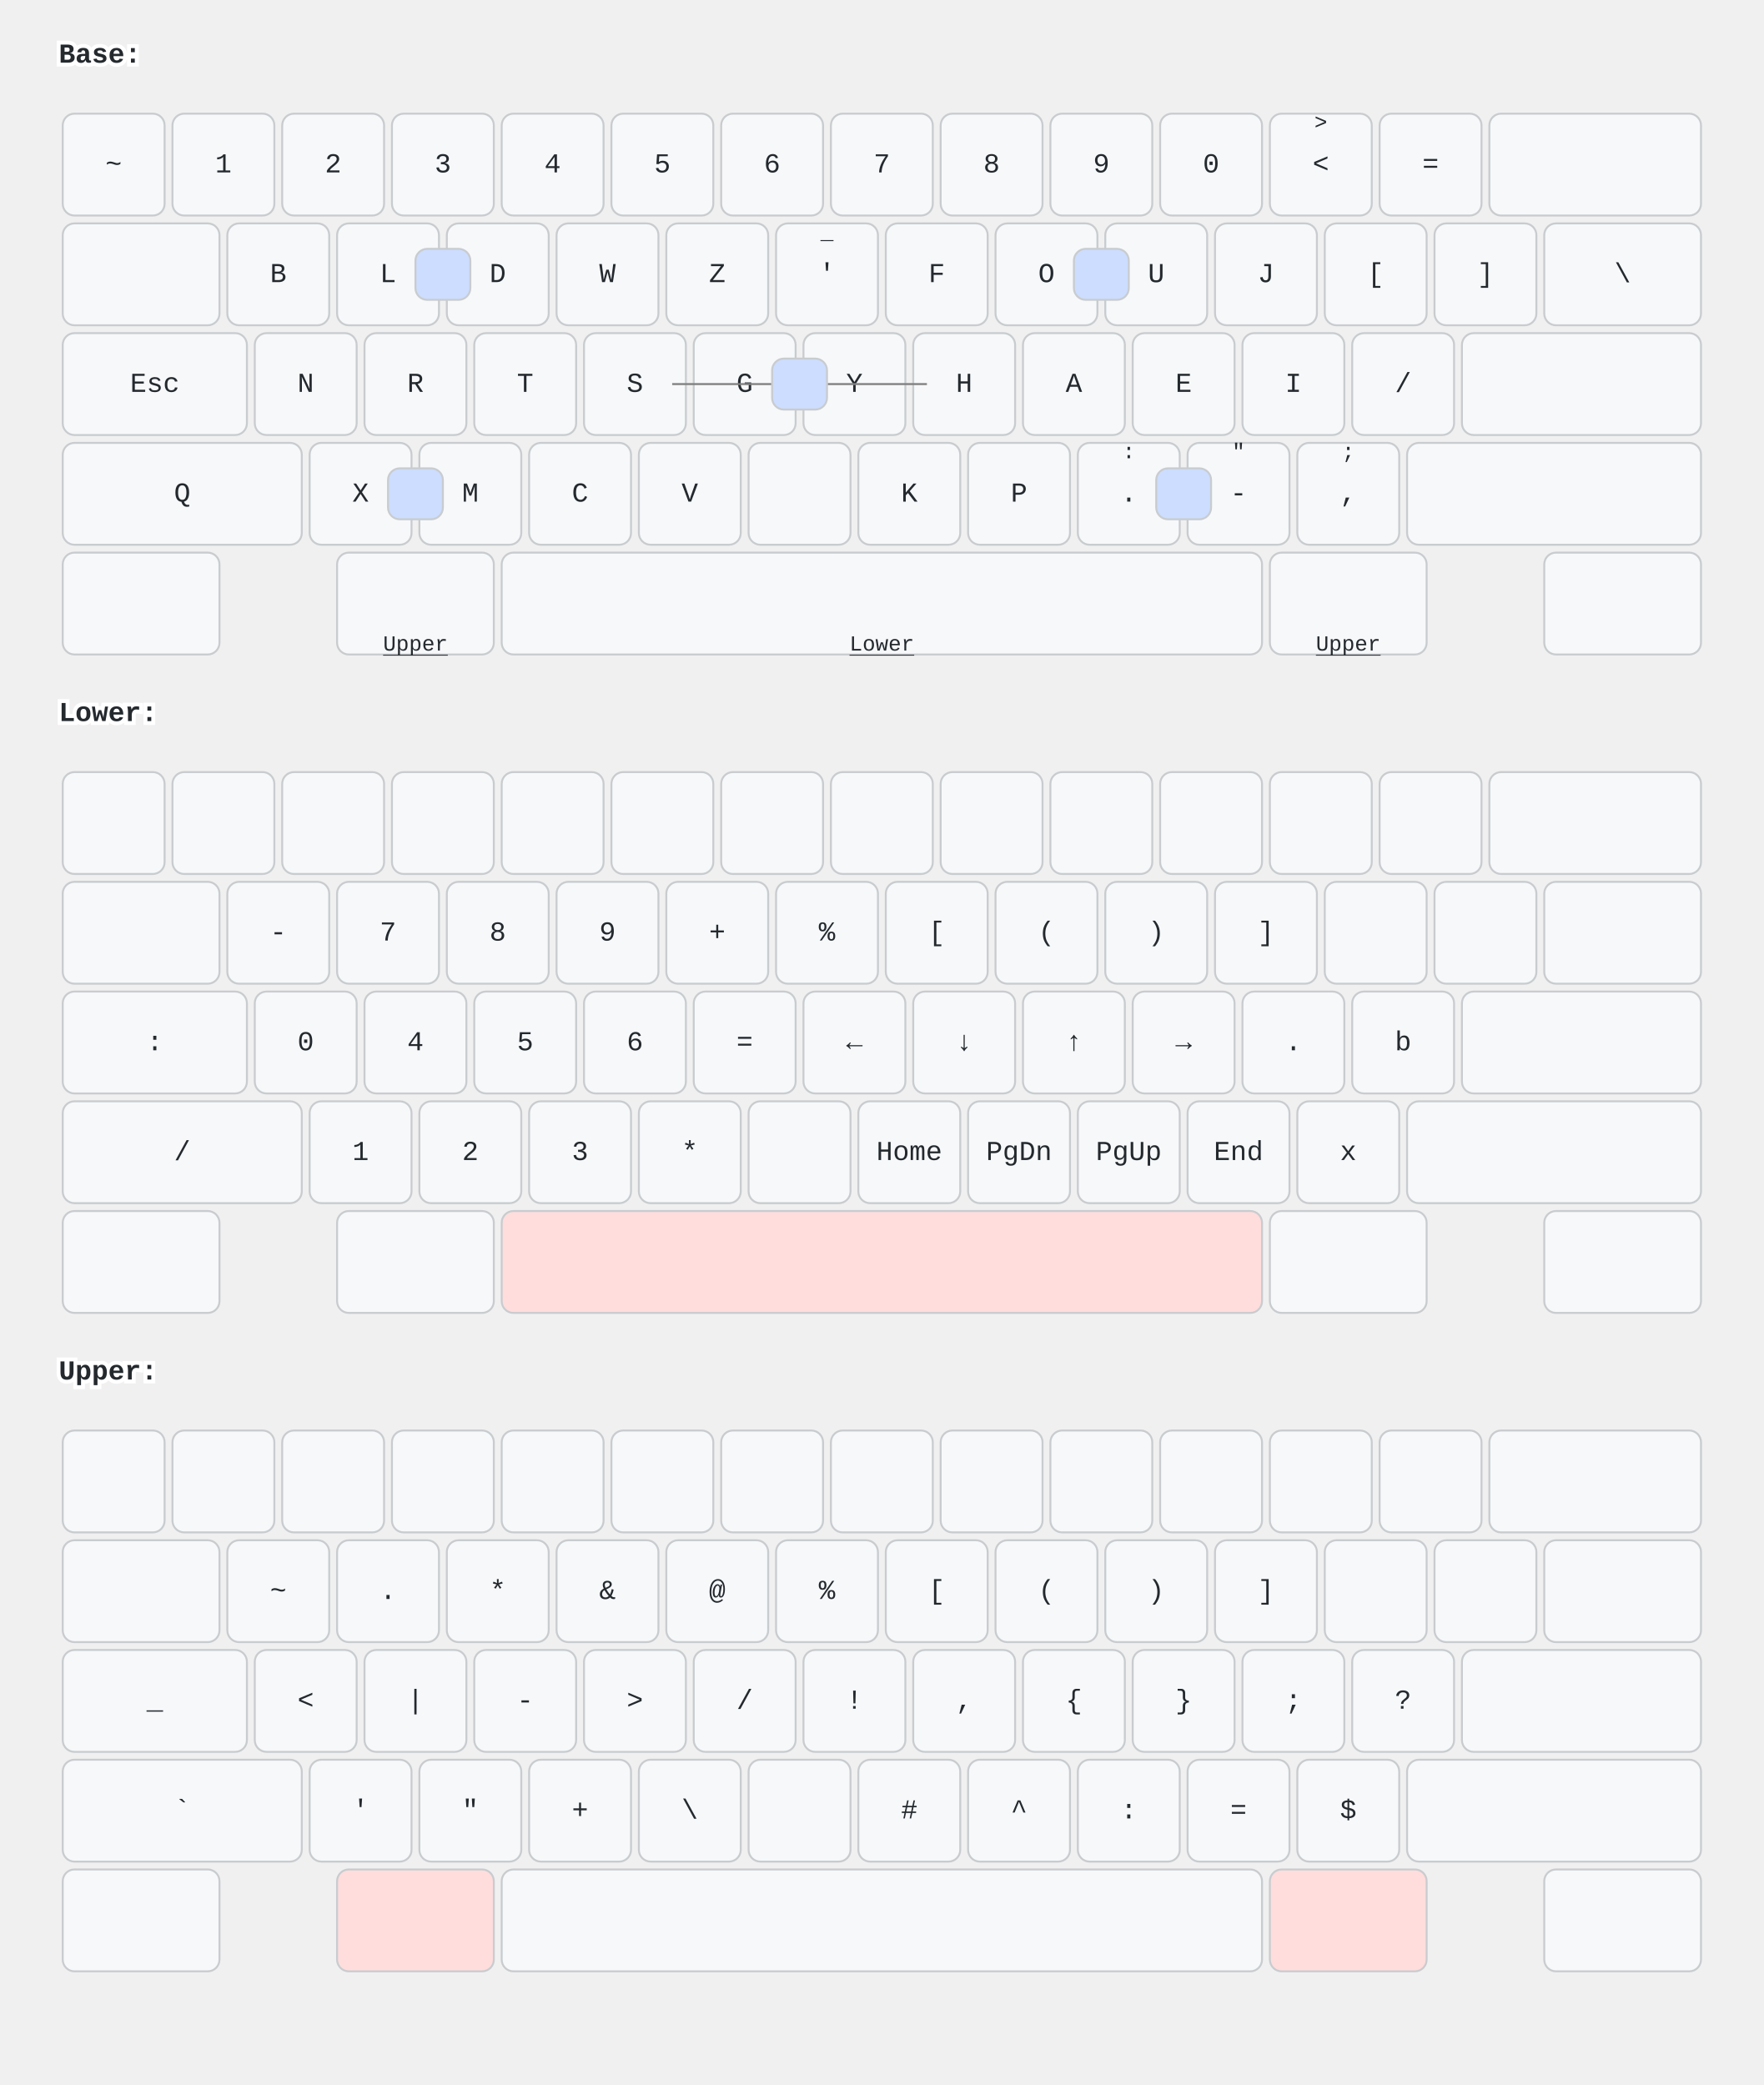
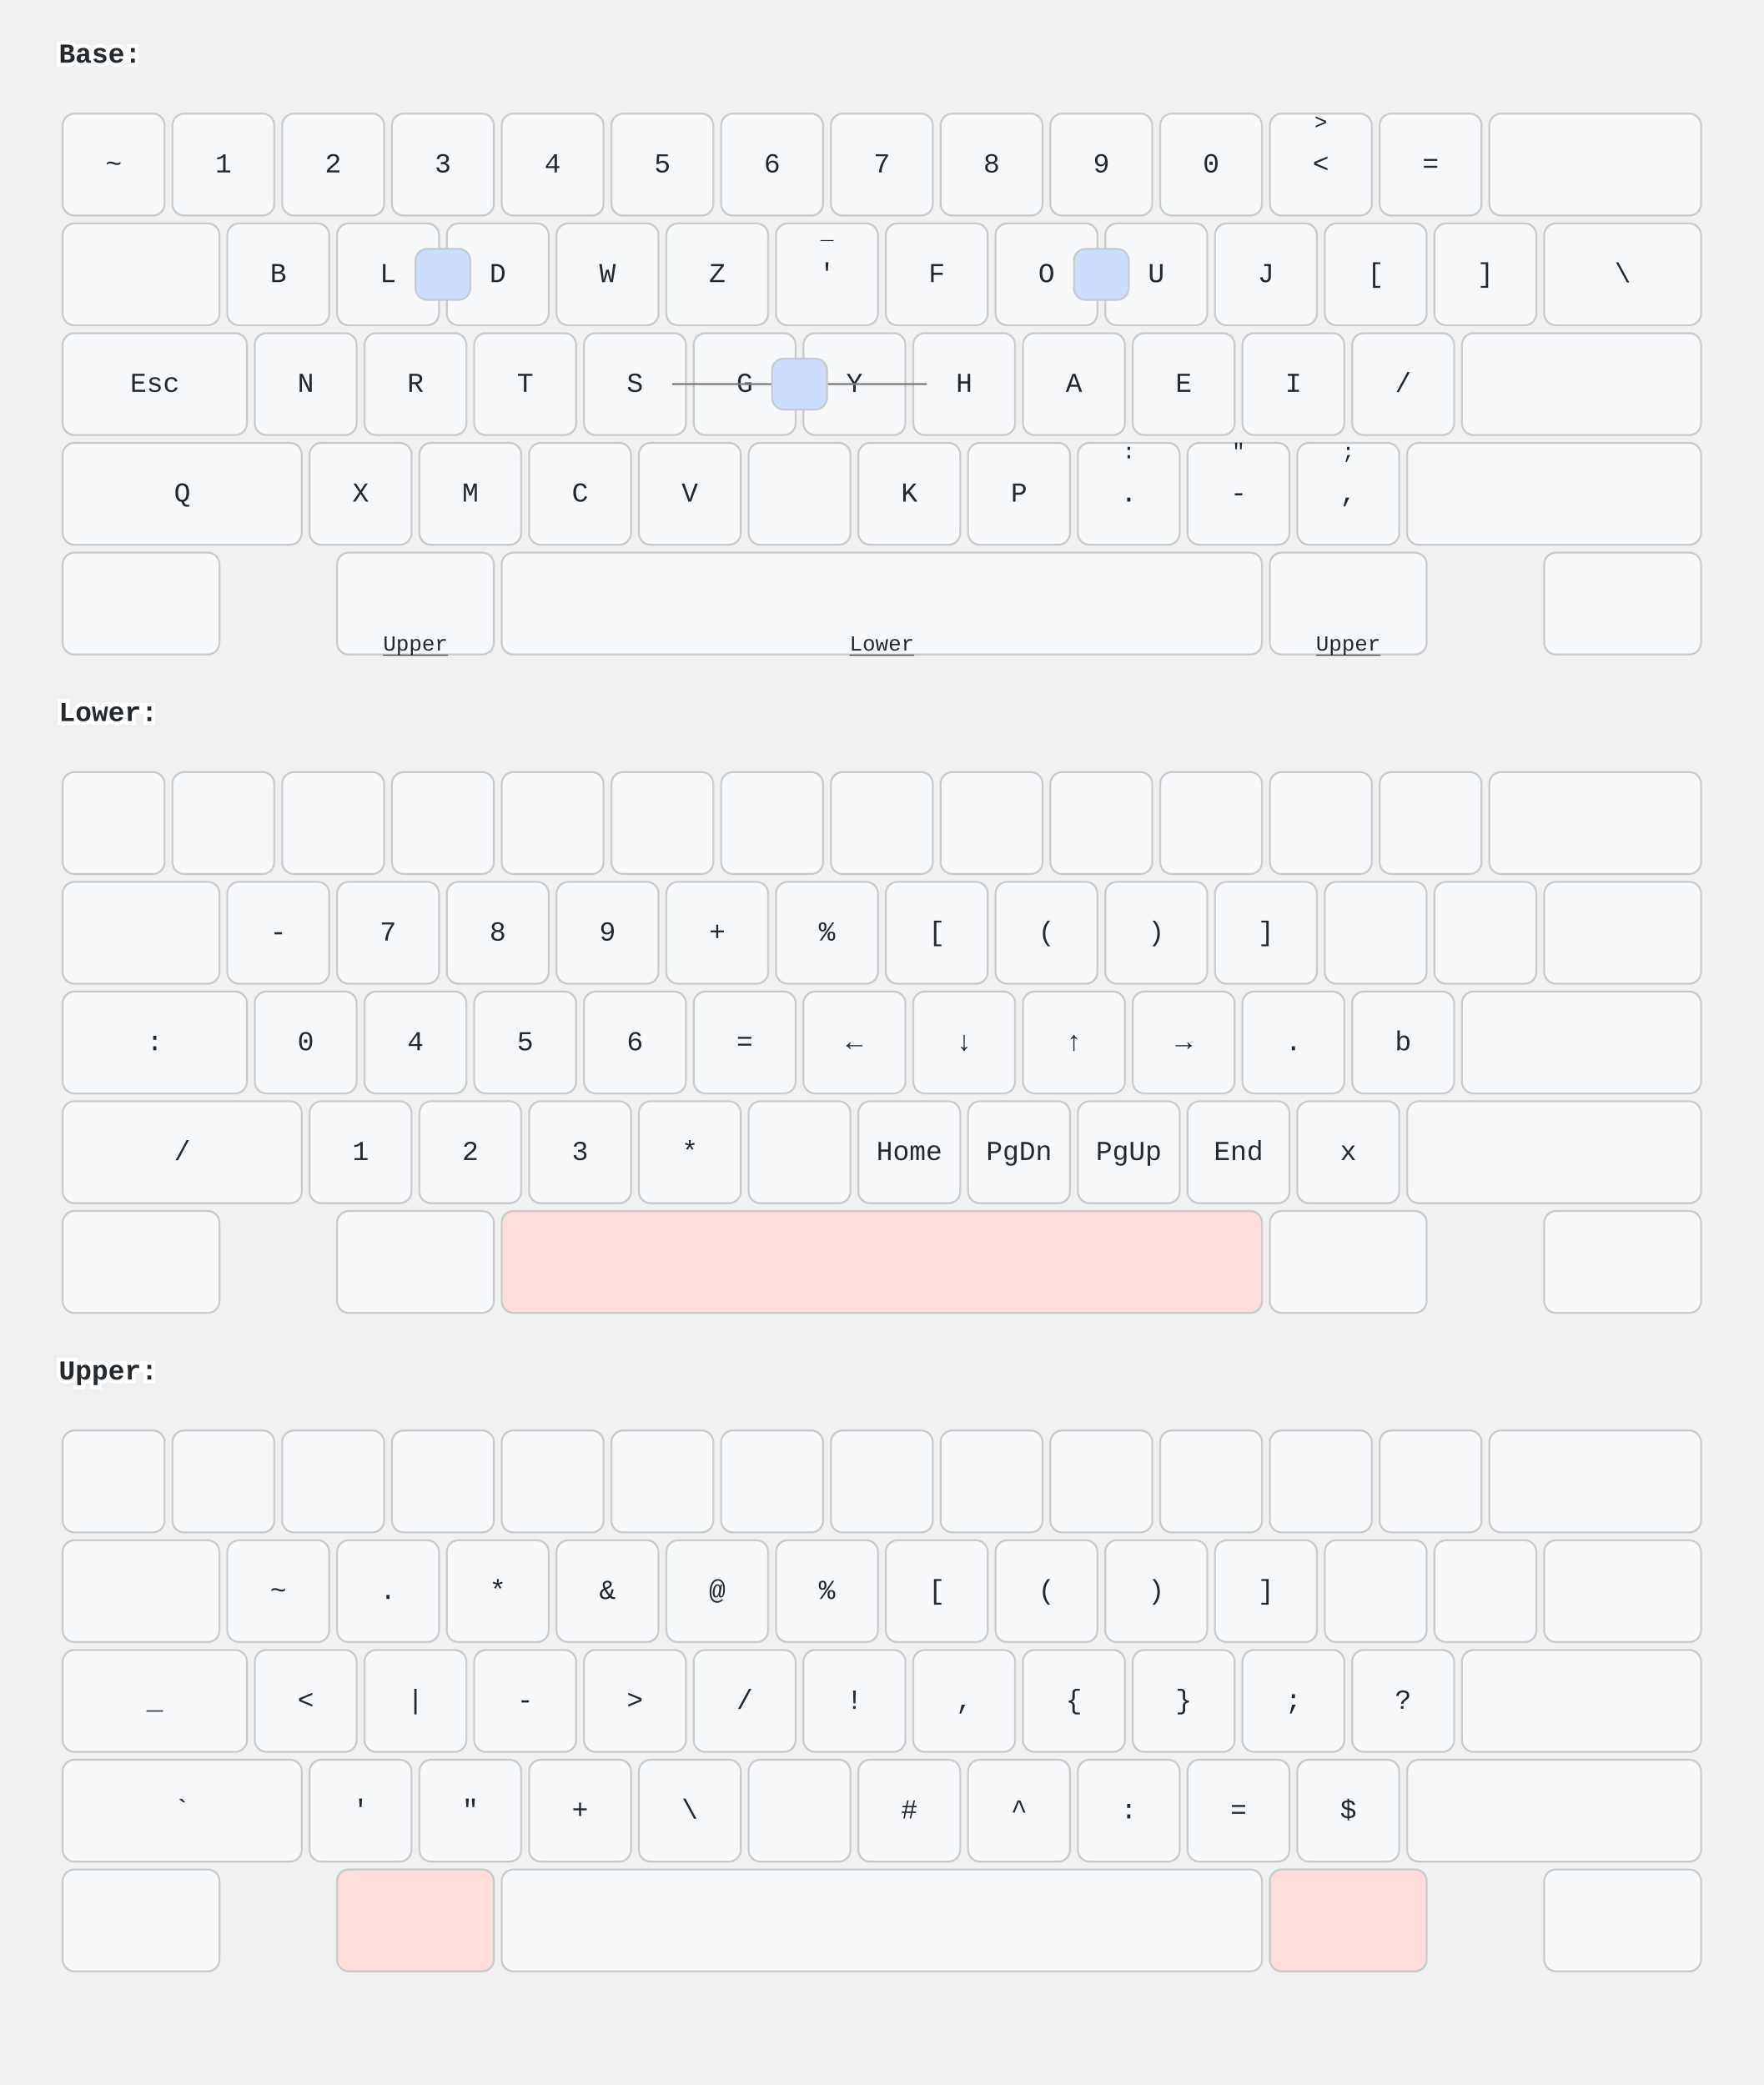
<svg xmlns="http://www.w3.org/2000/svg" xmlns:xlink="http://www.w3.org/1999/xlink" width="900" height="1064" viewBox="0 0 900 1064" class="keymap">
  <defs>/* start glyphs */
<svg id="mdi:apple-keyboard-caps">
      <svg id="mdi-apple-keyboard-caps" viewBox="0 0 24 24">
        <path d="M15,14V8H17.17L12,2.83L6.83,8H9V14H15M12,0L22,10H17V16H7V10H2L12,0M7,18H17V24H7V18M15,20H9V22H15V20Z" />
      </svg>
    </svg>
    <svg id="mdi:apple-keyboard-command">
      <svg id="mdi-apple-keyboard-command" viewBox="0 0 24 24">
        <path d="M6,2A4,4 0 0,1 10,6V8H14V6A4,4 0 0,1 18,2A4,4 0 0,1 22,6A4,4 0 0,1 18,10H16V14H18A4,4 0 0,1 22,18A4,4 0 0,1 18,22A4,4 0 0,1 14,18V16H10V18A4,4 0 0,1 6,22A4,4 0 0,1 2,18A4,4 0 0,1 6,14H8V10H6A4,4 0 0,1 2,6A4,4 0 0,1 6,2M16,18A2,2 0 0,0 18,20A2,2 0 0,0 20,18A2,2 0 0,0 18,16H16V18M14,10H10V14H14V10M6,16A2,2 0 0,0 4,18A2,2 0 0,0 6,20A2,2 0 0,0 8,18V16H6M8,6A2,2 0 0,0 6,4A2,2 0 0,0 4,6A2,2 0 0,0 6,8H8V6M18,8A2,2 0 0,0 20,6A2,2 0 0,0 18,4A2,2 0 0,0 16,6V8H18Z" />
      </svg>
    </svg>
    <svg id="mdi:apple-keyboard-control">
      <svg id="mdi-apple-keyboard-control" viewBox="0 0 24 24">
        <path d="M19.78,11.78L18.36,13.19L12,6.83L5.64,13.19L4.22,11.78L12,4L19.78,11.78Z" />
      </svg>
    </svg>
    <svg id="mdi:apple-keyboard-option">
      <svg id="mdi-apple-keyboard-option" viewBox="0 0 24 24">
        <path d="M3,4H9.11L16.15,18H21V20H14.88L7.84,6H3V4M14,4H21V6H14V4Z" />
      </svg>
    </svg>
    <svg id="mdi:apple-keyboard-shift">
      <svg id="mdi-apple-keyboard-shift" viewBox="0 0 24 24">
        <path d="M15,18V12H17.17L12,6.83L6.83,12H9V18H15M12,4L22,14H17V20H7V14H2L12,4Z" />
      </svg>
    </svg>
    <svg id="mdi:backspace-reverse">
      <svg id="mdi-backspace-reverse" viewBox="0 0 24 24">
        <path d="M2,21H17C17.7,21 18.2,20.6 18.6,20.1L24,12L18.6,3.9C18.2,3.4 17.7,3 17,3H2A2,2 0 0,0 0,5V19A2,2 0 0,0 2,21M5,8.4L6.4,7L10,10.6L13.6,7L15,8.4L11.4,12L15,15.6L13.6,17L10,13.4L6.4,17L5,15.6L8.6,12" />
      </svg>
    </svg>
    <svg id="mdi:keyboard-backspace">
      <svg id="mdi-keyboard-backspace" viewBox="0 0 24 24">
        <path d="M21,11H6.83L10.41,7.41L9,6L3,12L9,18L10.41,16.58L6.83,13H21V11Z" />
      </svg>
    </svg>
    <svg id="mdi:keyboard-return">
      <svg id="mdi-keyboard-return" viewBox="0 0 24 24">
        <path d="M19,7V11H5.83L9.41,7.41L8,6L2,12L8,18L9.41,16.58L5.83,13H21V7H19Z" />
      </svg>
    </svg>
    <svg id="mdi:keyboard-space">
      <svg id="mdi-keyboard-space" viewBox="0 0 24 24">
        <path d="M3 15H5V19H19V15H21V19C21 20.1 20.1 21 19 21H5C3.9 21 3 20.1 3 19V15Z" />
      </svg>
    </svg>
    <svg id="mdi:keyboard-tab">
      <svg id="mdi-keyboard-tab" viewBox="0 0 24 24">
        <path d="M20,18H22V6H20M11.59,7.41L15.17,11H1V13H15.17L11.59,16.58L13,18L19,12L13,6L11.59,7.41Z" />
      </svg>
    </svg>
  </defs>/* end glyphs */
<style>/* inherit to force styles through use tags */
svg path {
    fill: inherit;
}

/* font and background color specifications */
svg.keymap {
    font-family: SFMono-Regular,Consolas,Liberation Mono,Menlo,monospace;
    font-size: 14px;
    font-kerning: normal;
    text-rendering: optimizeLegibility;
    fill: #24292e;
}

/* default key styling */
rect.key {
    fill: #f6f8fa;
}

rect.key, rect.combo {
    stroke: #c9cccf;
    stroke-width: 1;
}

/* default key side styling, only used is draw_key_sides is set */
rect.side {
    filter: brightness(90%);
}

/* color accent for combo boxes */
rect.combo, rect.combo-separate {
    fill: #cdf;
}

/* color accent for held keys */
rect.held, rect.combo.held {
    fill: #fdd;
}

/* color accent for ghost (optional) keys */
rect.ghost, rect.combo.ghost {
    stroke-dasharray: 4, 4;
    stroke-width: 2;
}

text {
    text-anchor: middle;
    dominant-baseline: middle;
}

/* styling for layer labels */
text.label {
    font-weight: bold;
    text-anchor: start;
    stroke: white;
    stroke-width: 4;
    paint-order: stroke;
}

/* styling for optional footer */
text.footer {
    text-anchor: end;
    dominant-baseline: auto;
    stroke: white;
    stroke-width: 4;
    paint-order: stroke;
}

/* styling for combo tap, and key non-tap label text */
text.combo, text.hold, text.shifted, text.left, text.right {
    font-size: 11px;
}

text.hold {
    text-anchor: middle;
    dominant-baseline: auto;
}

text.shifted {
    text-anchor: middle;
    dominant-baseline: hanging;
}

text.left {
    text-anchor: start;
}

text.right {
    text-anchor: end;
}

text.layer-activator {
    text-decoration: underline;
}

/* styling for hold/shifted label text in combo box */
text.combo.hold, text.combo.shifted, text.combo.left, text.combo.right {
    font-size: 8px;
}

/* lighter symbol for transparent keys */
text.trans {
    fill: #7b7e81;
}

/* styling for combo dendrons */
path.combo {
    stroke-width: 1;
    stroke: gray;
    fill: none;
}

/* Start Tabler Icons Cleanup */
/* cannot use height/width with glyphs */
.icon-tabler &gt; path {
    fill: inherit;
    stroke: inherit;
    stroke-width: 2;
}
/* hide tabler's default box */
.icon-tabler &gt; path[stroke="none"][fill="none"] {
    visibility: hidden;
}
/* End Tabler Icons Cleanup */
</style>
  <g transform="translate(30, 0)" class="layer-Base">
    <text x="0" y="28" class="label" id="Base">Base:</text>
    <g transform="translate(0, 56)">
      <g transform="translate(28, 28)" class="key keypos-0">
        <rect rx="6" ry="6" x="-26" y="-26" width="52" height="52" class="key" />
        <text x="0" y="0" class="key tap">~</text>
      </g>
      <g transform="translate(84, 28)" class="key keypos-1">
        <rect rx="6" ry="6" x="-26" y="-26" width="52" height="52" class="key" />
        <text x="0" y="0" class="key tap">1</text>
      </g>
      <g transform="translate(140, 28)" class="key keypos-2">
        <rect rx="6" ry="6" x="-26" y="-26" width="52" height="52" class="key" />
        <text x="0" y="0" class="key tap">2</text>
      </g>
      <g transform="translate(196, 28)" class="key keypos-3">
        <rect rx="6" ry="6" x="-26" y="-26" width="52" height="52" class="key" />
        <text x="0" y="0" class="key tap">3</text>
      </g>
      <g transform="translate(252, 28)" class="key keypos-4">
        <rect rx="6" ry="6" x="-26" y="-26" width="52" height="52" class="key" />
        <text x="0" y="0" class="key tap">4</text>
      </g>
      <g transform="translate(308, 28)" class="key keypos-5">
        <rect rx="6" ry="6" x="-26" y="-26" width="52" height="52" class="key" />
        <text x="0" y="0" class="key tap">5</text>
      </g>
      <g transform="translate(364, 28)" class="key keypos-6">
        <rect rx="6" ry="6" x="-26" y="-26" width="52" height="52" class="key" />
        <text x="0" y="0" class="key tap">6</text>
      </g>
      <g transform="translate(420, 28)" class="key keypos-7">
        <rect rx="6" ry="6" x="-26" y="-26" width="52" height="52" class="key" />
        <text x="0" y="0" class="key tap">7</text>
      </g>
      <g transform="translate(476, 28)" class="key keypos-8">
        <rect rx="6" ry="6" x="-26" y="-26" width="52" height="52" class="key" />
        <text x="0" y="0" class="key tap">8</text>
      </g>
      <g transform="translate(532, 28)" class="key keypos-9">
        <rect rx="6" ry="6" x="-26" y="-26" width="52" height="52" class="key" />
        <text x="0" y="0" class="key tap">9</text>
      </g>
      <g transform="translate(588, 28)" class="key keypos-10">
        <rect rx="6" ry="6" x="-26" y="-26" width="52" height="52" class="key" />
        <text x="0" y="0" class="key tap">0</text>
      </g>
      <g transform="translate(644, 28)" class="key keypos-11">
        <rect rx="6" ry="6" x="-26" y="-26" width="52" height="52" class="key" />
        <text x="0" y="0" class="key tap">&lt;</text>
        <text x="0" y="-24" class="key shifted">&gt;</text>
      </g>
      <g transform="translate(700, 28)" class="key keypos-12">
        <rect rx="6" ry="6" x="-26" y="-26" width="52" height="52" class="key" />
        <text x="0" y="0" class="key tap">=</text>
      </g>
      <g transform="translate(784, 28)" class="key keypos-13">
        <rect rx="6" ry="6" x="-54" y="-26" width="108" height="52" class="key" />
        <use href="#mdi:keyboard-backspace" xlink:href="#mdi:keyboard-backspace" x="-7" y="-7" height="14" width="14.0" class="key tap glyph mdi:keyboard-backspace" />
      </g>
      <g transform="translate(42, 84)" class="key keypos-14">
        <rect rx="6" ry="6" x="-40" y="-26" width="80" height="52" class="key" />
        <use href="#mdi:keyboard-tab" xlink:href="#mdi:keyboard-tab" x="-7" y="-7" height="14" width="14.0" class="key tap glyph mdi:keyboard-tab" />
      </g>
      <g transform="translate(112, 84)" class="key keypos-15">
        <rect rx="6" ry="6" x="-26" y="-26" width="52" height="52" class="key" />
        <text x="0" y="0" class="key tap">B</text>
      </g>
      <g transform="translate(168, 84)" class="key keypos-16">
        <rect rx="6" ry="6" x="-26" y="-26" width="52" height="52" class="key" />
        <text x="0" y="0" class="key tap">L</text>
      </g>
      <g transform="translate(224, 84)" class="key keypos-17">
        <rect rx="6" ry="6" x="-26" y="-26" width="52" height="52" class="key" />
        <text x="0" y="0" class="key tap">D</text>
      </g>
      <g transform="translate(280, 84)" class="key keypos-18">
        <rect rx="6" ry="6" x="-26" y="-26" width="52" height="52" class="key" />
        <text x="0" y="0" class="key tap">W</text>
      </g>
      <g transform="translate(336, 84)" class="key keypos-19">
        <rect rx="6" ry="6" x="-26" y="-26" width="52" height="52" class="key" />
        <text x="0" y="0" class="key tap">Z</text>
      </g>
      <g transform="translate(392, 84)" class="key keypos-20">
        <rect rx="6" ry="6" x="-26" y="-26" width="52" height="52" class="key" />
        <text x="0" y="0" class="key tap">'</text>
        <text x="0" y="-24" class="key shifted">_</text>
      </g>
      <g transform="translate(448, 84)" class="key keypos-21">
        <rect rx="6" ry="6" x="-26" y="-26" width="52" height="52" class="key" />
        <text x="0" y="0" class="key tap">F</text>
      </g>
      <g transform="translate(504, 84)" class="key keypos-22">
        <rect rx="6" ry="6" x="-26" y="-26" width="52" height="52" class="key" />
        <text x="0" y="0" class="key tap">O</text>
      </g>
      <g transform="translate(560, 84)" class="key keypos-23">
        <rect rx="6" ry="6" x="-26" y="-26" width="52" height="52" class="key" />
        <text x="0" y="0" class="key tap">U</text>
      </g>
      <g transform="translate(616, 84)" class="key keypos-24">
        <rect rx="6" ry="6" x="-26" y="-26" width="52" height="52" class="key" />
        <text x="0" y="0" class="key tap">J</text>
      </g>
      <g transform="translate(672, 84)" class="key keypos-25">
        <rect rx="6" ry="6" x="-26" y="-26" width="52" height="52" class="key" />
        <text x="0" y="0" class="key tap">[</text>
      </g>
      <g transform="translate(728, 84)" class="key keypos-26">
        <rect rx="6" ry="6" x="-26" y="-26" width="52" height="52" class="key" />
        <text x="0" y="0" class="key tap">]</text>
      </g>
      <g transform="translate(798, 84)" class="key keypos-27">
        <rect rx="6" ry="6" x="-40" y="-26" width="80" height="52" class="key" />
        <text x="0" y="0" class="key tap">\</text>
      </g>
      <g transform="translate(49, 140)" class="key keypos-28">
        <rect rx="6" ry="6" x="-47" y="-26" width="94" height="52" class="key" />
        <text x="0" y="0" class="key tap">Esc</text>
      </g>
      <g transform="translate(126, 140)" class="key keypos-29">
        <rect rx="6" ry="6" x="-26" y="-26" width="52" height="52" class="key" />
        <text x="0" y="0" class="key tap">N</text>
        <use href="#mdi:apple-keyboard-control" xlink:href="#mdi:apple-keyboard-control" x="-6" y="12" height="12" width="12.0" class="key hold glyph mdi:apple-keyboard-control" />
      </g>
      <g transform="translate(182, 140)" class="key keypos-30">
        <rect rx="6" ry="6" x="-26" y="-26" width="52" height="52" class="key" />
        <text x="0" y="0" class="key tap">R</text>
        <use href="#mdi:apple-keyboard-option" xlink:href="#mdi:apple-keyboard-option" x="-6" y="12" height="12" width="12.0" class="key hold glyph mdi:apple-keyboard-option" />
      </g>
      <g transform="translate(238, 140)" class="key keypos-31">
        <rect rx="6" ry="6" x="-26" y="-26" width="52" height="52" class="key" />
        <text x="0" y="0" class="key tap">T</text>
        <use href="#mdi:apple-keyboard-command" xlink:href="#mdi:apple-keyboard-command" x="-6" y="12" height="12" width="12.0" class="key hold glyph mdi:apple-keyboard-command" />
      </g>
      <g transform="translate(294, 140)" class="key keypos-32">
        <rect rx="6" ry="6" x="-26" y="-26" width="52" height="52" class="key" />
        <text x="0" y="0" class="key tap">S</text>
        <use href="#mdi:apple-keyboard-shift" xlink:href="#mdi:apple-keyboard-shift" x="-6" y="12" height="12" width="12.0" class="key hold glyph mdi:apple-keyboard-shift" />
      </g>
      <g transform="translate(350, 140)" class="key keypos-33">
        <rect rx="6" ry="6" x="-26" y="-26" width="52" height="52" class="key" />
        <text x="0" y="0" class="key tap">G</text>
      </g>
      <g transform="translate(406, 140)" class="key keypos-34">
        <rect rx="6" ry="6" x="-26" y="-26" width="52" height="52" class="key" />
        <text x="0" y="0" class="key tap">Y</text>
      </g>
      <g transform="translate(462, 140)" class="key keypos-35">
        <rect rx="6" ry="6" x="-26" y="-26" width="52" height="52" class="key" />
        <text x="0" y="0" class="key tap">H</text>
        <use href="#mdi:apple-keyboard-shift" xlink:href="#mdi:apple-keyboard-shift" x="-6" y="12" height="12" width="12.0" class="key hold glyph mdi:apple-keyboard-shift" />
      </g>
      <g transform="translate(518, 140)" class="key keypos-36">
        <rect rx="6" ry="6" x="-26" y="-26" width="52" height="52" class="key" />
        <text x="0" y="0" class="key tap">A</text>
        <use href="#mdi:apple-keyboard-command" xlink:href="#mdi:apple-keyboard-command" x="-6" y="12" height="12" width="12.0" class="key hold glyph mdi:apple-keyboard-command" />
      </g>
      <g transform="translate(574, 140)" class="key keypos-37">
        <rect rx="6" ry="6" x="-26" y="-26" width="52" height="52" class="key" />
        <text x="0" y="0" class="key tap">E</text>
        <use href="#mdi:apple-keyboard-option" xlink:href="#mdi:apple-keyboard-option" x="-6" y="12" height="12" width="12.0" class="key hold glyph mdi:apple-keyboard-option" />
      </g>
      <g transform="translate(630, 140)" class="key keypos-38">
        <rect rx="6" ry="6" x="-26" y="-26" width="52" height="52" class="key" />
        <text x="0" y="0" class="key tap">I</text>
        <use href="#mdi:apple-keyboard-control" xlink:href="#mdi:apple-keyboard-control" x="-6" y="12" height="12" width="12.0" class="key hold glyph mdi:apple-keyboard-control" />
      </g>
      <g transform="translate(686, 140)" class="key keypos-39">
        <rect rx="6" ry="6" x="-26" y="-26" width="52" height="52" class="key" />
        <text x="0" y="0" class="key tap">/</text>
      </g>
      <g transform="translate(777, 140)" class="key keypos-40">
        <rect rx="6" ry="6" x="-61" y="-26" width="122" height="52" class="key" />
        <use href="#mdi:keyboard-return" xlink:href="#mdi:keyboard-return" x="-7" y="-7" height="14" width="14.0" class="key tap glyph mdi:keyboard-return" />
      </g>
      <g transform="translate(63, 196)" class="key keypos-41">
        <rect rx="6" ry="6" x="-61" y="-26" width="122" height="52" class="key" />
        <text x="0" y="0" class="key tap">Q</text>
      </g>
      <g transform="translate(154, 196)" class="key keypos-42">
        <rect rx="6" ry="6" x="-26" y="-26" width="52" height="52" class="key" />
        <text x="0" y="0" class="key tap">X</text>
      </g>
      <g transform="translate(210, 196)" class="key keypos-43">
        <rect rx="6" ry="6" x="-26" y="-26" width="52" height="52" class="key" />
        <text x="0" y="0" class="key tap">M</text>
      </g>
      <g transform="translate(266, 196)" class="key keypos-44">
        <rect rx="6" ry="6" x="-26" y="-26" width="52" height="52" class="key" />
        <text x="0" y="0" class="key tap">C</text>
      </g>
      <g transform="translate(322, 196)" class="key keypos-45">
        <rect rx="6" ry="6" x="-26" y="-26" width="52" height="52" class="key" />
        <text x="0" y="0" class="key tap">V</text>
      </g>
      <g transform="translate(378, 196)" class="key keypos-46">
        <rect rx="6" ry="6" x="-26" y="-26" width="52" height="52" class="key" />
      </g>
      <g transform="translate(434, 196)" class="key keypos-47">
        <rect rx="6" ry="6" x="-26" y="-26" width="52" height="52" class="key" />
        <text x="0" y="0" class="key tap">K</text>
      </g>
      <g transform="translate(490, 196)" class="key keypos-48">
        <rect rx="6" ry="6" x="-26" y="-26" width="52" height="52" class="key" />
        <text x="0" y="0" class="key tap">P</text>
      </g>
      <g transform="translate(546, 196)" class="key keypos-49">
        <rect rx="6" ry="6" x="-26" y="-26" width="52" height="52" class="key" />
        <text x="0" y="0" class="key tap">.</text>
        <text x="0" y="-24" class="key shifted">:</text>
      </g>
      <g transform="translate(602, 196)" class="key keypos-50">
        <rect rx="6" ry="6" x="-26" y="-26" width="52" height="52" class="key" />
        <text x="0" y="0" class="key tap">-</text>
        <text x="0" y="-24" class="key shifted">"</text>
      </g>
      <g transform="translate(658, 196)" class="key keypos-51">
        <rect rx="6" ry="6" x="-26" y="-26" width="52" height="52" class="key" />
        <text x="0" y="0" class="key tap">,</text>
        <text x="0" y="-24" class="key shifted">;</text>
      </g>
      <g transform="translate(763, 196)" class="key keypos-52">
        <rect rx="6" ry="6" x="-75" y="-26" width="150" height="52" class="key" />
        <use href="#mdi:apple-keyboard-shift" xlink:href="#mdi:apple-keyboard-shift" x="-7" y="-7" height="14" width="14.0" class="key tap glyph mdi:apple-keyboard-shift" />
      </g>
      <g transform="translate(42, 252)" class="key keypos-53">
        <rect rx="6" ry="6" x="-40" y="-26" width="80" height="52" class="key" />
      </g>
      <g transform="translate(182, 252)" class="key keypos-54">
        <rect rx="6" ry="6" x="-40" y="-26" width="80" height="52" class="key" />
+         <use href="#mdi:keyboard-backspace" xlink:href="#mdi:keyboard-backspace" x="-7" y="-7" height="14" width="14.0" class="key tap glyph mdi:keyboard-backspace" />
        <a href="#Upper">
          <text x="0" y="24" class="key hold layer-activator">Upper</text>
        </a>
+         <use href="#mdi:backspace-reverse" xlink:href="#mdi:backspace-reverse" x="-5" y="-24" height="10" width="10.0" class="key shifted glyph mdi:backspace-reverse" />
      </g>
      <g transform="translate(420, 252)" class="key keypos-55">
        <rect rx="6" ry="6" x="-194" y="-26" width="388" height="52" class="key" />
        <use href="#mdi:keyboard-space" xlink:href="#mdi:keyboard-space" x="-7" y="-7" height="14" width="14.0" class="key tap glyph mdi:keyboard-space" />
        <a href="#Lower">
          <text x="0" y="24" class="key hold layer-activator">Lower</text>
        </a>
      </g>
      <g transform="translate(658, 252)" class="key keypos-56">
        <rect rx="6" ry="6" x="-40" y="-26" width="80" height="52" class="key" />
        <a href="#Upper">
          <text x="0" y="24" class="key hold layer-activator">Upper</text>
        </a>
      </g>
      <g transform="translate(798, 252)" class="key keypos-57">
        <rect rx="6" ry="6" x="-40" y="-26" width="80" height="52" class="key" />
      </g>
      <g class="combo combopos-0">
        <rect rx="6" ry="6" x="182" y="71" width="28" height="26" class="combo" />
        <use href="#mdi:keyboard-tab" xlink:href="#mdi:keyboard-tab" x="189" y="77" height="14" width="14.0" class="combo tap glyph mdi:keyboard-tab" />
      </g>
      <g class="combo combopos-1">
-         <rect rx="6" ry="6" x="168" y="183" width="28" height="26" class="combo" />
-         <use href="#mdi:backspace-reverse" xlink:href="#mdi:backspace-reverse" x="175" y="189" height="14" width="14.0" class="combo tap glyph mdi:backspace-reverse" />
+         <rect rx="6" ry="6" x="518" y="71" width="28" height="26" class="combo" />
+         <use href="#mdi:keyboard-return" xlink:href="#mdi:keyboard-return" x="525" y="77" height="14" width="14.0" class="combo tap glyph mdi:keyboard-return" />
      </g>
      <g class="combo combopos-2">
        <path d="M378,140 l-65,0" class="combo" />
        <path d="M378,140 l65,0" class="combo" />
        <rect rx="6" ry="6" x="364" y="127" width="28" height="26" class="combo" />
        <use href="#mdi:apple-keyboard-caps" xlink:href="#mdi:apple-keyboard-caps" x="371" y="133" height="14" width="14.0" class="combo tap glyph mdi:apple-keyboard-caps" />
-       </g>
-       <g class="combo combopos-3">
-         <rect rx="6" ry="6" x="518" y="71" width="28" height="26" class="combo" />
-         <use href="#mdi:keyboard-backspace" xlink:href="#mdi:keyboard-backspace" x="525" y="77" height="14" width="14.0" class="combo tap glyph mdi:keyboard-backspace" />
-       </g>
-       <g class="combo combopos-4">
-         <rect rx="6" ry="6" x="560" y="183" width="28" height="26" class="combo" />
-         <use href="#mdi:keyboard-return" xlink:href="#mdi:keyboard-return" x="567" y="189" height="14" width="14.0" class="combo tap glyph mdi:keyboard-return" />
      </g>
    </g>
  </g>
  <g transform="translate(30, 336)" class="layer-Lower">
    <text x="0" y="28" class="label" id="Lower">Lower:</text>
    <g transform="translate(0, 56)">
      <g transform="translate(28, 28)" class="key keypos-0">
        <rect rx="6" ry="6" x="-26" y="-26" width="52" height="52" class="key" />
      </g>
      <g transform="translate(84, 28)" class="key keypos-1">
        <rect rx="6" ry="6" x="-26" y="-26" width="52" height="52" class="key" />
      </g>
      <g transform="translate(140, 28)" class="key keypos-2">
        <rect rx="6" ry="6" x="-26" y="-26" width="52" height="52" class="key" />
      </g>
      <g transform="translate(196, 28)" class="key keypos-3">
        <rect rx="6" ry="6" x="-26" y="-26" width="52" height="52" class="key" />
      </g>
      <g transform="translate(252, 28)" class="key keypos-4">
        <rect rx="6" ry="6" x="-26" y="-26" width="52" height="52" class="key" />
      </g>
      <g transform="translate(308, 28)" class="key keypos-5">
        <rect rx="6" ry="6" x="-26" y="-26" width="52" height="52" class="key" />
      </g>
      <g transform="translate(364, 28)" class="key keypos-6">
        <rect rx="6" ry="6" x="-26" y="-26" width="52" height="52" class="key" />
      </g>
      <g transform="translate(420, 28)" class="key keypos-7">
        <rect rx="6" ry="6" x="-26" y="-26" width="52" height="52" class="key" />
      </g>
      <g transform="translate(476, 28)" class="key keypos-8">
        <rect rx="6" ry="6" x="-26" y="-26" width="52" height="52" class="key" />
      </g>
      <g transform="translate(532, 28)" class="key keypos-9">
        <rect rx="6" ry="6" x="-26" y="-26" width="52" height="52" class="key" />
      </g>
      <g transform="translate(588, 28)" class="key keypos-10">
        <rect rx="6" ry="6" x="-26" y="-26" width="52" height="52" class="key" />
      </g>
      <g transform="translate(644, 28)" class="key keypos-11">
        <rect rx="6" ry="6" x="-26" y="-26" width="52" height="52" class="key" />
      </g>
      <g transform="translate(700, 28)" class="key keypos-12">
        <rect rx="6" ry="6" x="-26" y="-26" width="52" height="52" class="key" />
      </g>
      <g transform="translate(784, 28)" class="key keypos-13">
        <rect rx="6" ry="6" x="-54" y="-26" width="108" height="52" class="key" />
      </g>
      <g transform="translate(42, 84)" class="key keypos-14">
        <rect rx="6" ry="6" x="-40" y="-26" width="80" height="52" class="key" />
      </g>
      <g transform="translate(112, 84)" class="key keypos-15">
        <rect rx="6" ry="6" x="-26" y="-26" width="52" height="52" class="key" />
        <text x="0" y="0" class="key tap">-</text>
      </g>
      <g transform="translate(168, 84)" class="key keypos-16">
        <rect rx="6" ry="6" x="-26" y="-26" width="52" height="52" class="key" />
        <text x="0" y="0" class="key tap">7</text>
      </g>
      <g transform="translate(224, 84)" class="key keypos-17">
        <rect rx="6" ry="6" x="-26" y="-26" width="52" height="52" class="key" />
        <text x="0" y="0" class="key tap">8</text>
      </g>
      <g transform="translate(280, 84)" class="key keypos-18">
        <rect rx="6" ry="6" x="-26" y="-26" width="52" height="52" class="key" />
        <text x="0" y="0" class="key tap">9</text>
      </g>
      <g transform="translate(336, 84)" class="key keypos-19">
        <rect rx="6" ry="6" x="-26" y="-26" width="52" height="52" class="key" />
        <text x="0" y="0" class="key tap">+</text>
      </g>
      <g transform="translate(392, 84)" class="key keypos-20">
        <rect rx="6" ry="6" x="-26" y="-26" width="52" height="52" class="key" />
        <text x="0" y="0" class="key tap">%</text>
      </g>
      <g transform="translate(448, 84)" class="key keypos-21">
        <rect rx="6" ry="6" x="-26" y="-26" width="52" height="52" class="key" />
        <text x="0" y="0" class="key tap">[</text>
      </g>
      <g transform="translate(504, 84)" class="key keypos-22">
        <rect rx="6" ry="6" x="-26" y="-26" width="52" height="52" class="key" />
        <text x="0" y="0" class="key tap">(</text>
      </g>
      <g transform="translate(560, 84)" class="key keypos-23">
        <rect rx="6" ry="6" x="-26" y="-26" width="52" height="52" class="key" />
        <text x="0" y="0" class="key tap">)</text>
      </g>
      <g transform="translate(616, 84)" class="key keypos-24">
        <rect rx="6" ry="6" x="-26" y="-26" width="52" height="52" class="key" />
        <text x="0" y="0" class="key tap">]</text>
      </g>
      <g transform="translate(672, 84)" class="key keypos-25">
        <rect rx="6" ry="6" x="-26" y="-26" width="52" height="52" class="key" />
      </g>
      <g transform="translate(728, 84)" class="key keypos-26">
        <rect rx="6" ry="6" x="-26" y="-26" width="52" height="52" class="key" />
      </g>
      <g transform="translate(798, 84)" class="key keypos-27">
        <rect rx="6" ry="6" x="-40" y="-26" width="80" height="52" class="key" />
      </g>
      <g transform="translate(49, 140)" class="key keypos-28">
        <rect rx="6" ry="6" x="-47" y="-26" width="94" height="52" class="key" />
        <text x="0" y="0" class="key tap">:</text>
      </g>
      <g transform="translate(126, 140)" class="key keypos-29">
        <rect rx="6" ry="6" x="-26" y="-26" width="52" height="52" class="key" />
        <text x="0" y="0" class="key tap">0</text>
      </g>
      <g transform="translate(182, 140)" class="key keypos-30">
        <rect rx="6" ry="6" x="-26" y="-26" width="52" height="52" class="key" />
        <text x="0" y="0" class="key tap">4</text>
      </g>
      <g transform="translate(238, 140)" class="key keypos-31">
        <rect rx="6" ry="6" x="-26" y="-26" width="52" height="52" class="key" />
        <text x="0" y="0" class="key tap">5</text>
      </g>
      <g transform="translate(294, 140)" class="key keypos-32">
        <rect rx="6" ry="6" x="-26" y="-26" width="52" height="52" class="key" />
        <text x="0" y="0" class="key tap">6</text>
      </g>
      <g transform="translate(350, 140)" class="key keypos-33">
        <rect rx="6" ry="6" x="-26" y="-26" width="52" height="52" class="key" />
        <text x="0" y="0" class="key tap">=</text>
      </g>
      <g transform="translate(406, 140)" class="key keypos-34">
        <rect rx="6" ry="6" x="-26" y="-26" width="52" height="52" class="key" />
        <text x="0" y="0" class="key tap">←</text>
      </g>
      <g transform="translate(462, 140)" class="key keypos-35">
        <rect rx="6" ry="6" x="-26" y="-26" width="52" height="52" class="key" />
        <text x="0" y="0" class="key tap">↓</text>
      </g>
      <g transform="translate(518, 140)" class="key keypos-36">
        <rect rx="6" ry="6" x="-26" y="-26" width="52" height="52" class="key" />
        <text x="0" y="0" class="key tap">↑</text>
      </g>
      <g transform="translate(574, 140)" class="key keypos-37">
        <rect rx="6" ry="6" x="-26" y="-26" width="52" height="52" class="key" />
        <text x="0" y="0" class="key tap">→</text>
      </g>
      <g transform="translate(630, 140)" class="key keypos-38">
        <rect rx="6" ry="6" x="-26" y="-26" width="52" height="52" class="key" />
        <text x="0" y="0" class="key tap">.</text>
      </g>
      <g transform="translate(686, 140)" class="key keypos-39">
        <rect rx="6" ry="6" x="-26" y="-26" width="52" height="52" class="key" />
        <text x="0" y="0" class="key tap">b</text>
      </g>
      <g transform="translate(777, 140)" class="key keypos-40">
        <rect rx="6" ry="6" x="-61" y="-26" width="122" height="52" class="key" />
      </g>
      <g transform="translate(63, 196)" class="key keypos-41">
        <rect rx="6" ry="6" x="-61" y="-26" width="122" height="52" class="key" />
        <text x="0" y="0" class="key tap">/</text>
      </g>
      <g transform="translate(154, 196)" class="key keypos-42">
        <rect rx="6" ry="6" x="-26" y="-26" width="52" height="52" class="key" />
        <text x="0" y="0" class="key tap">1</text>
      </g>
      <g transform="translate(210, 196)" class="key keypos-43">
        <rect rx="6" ry="6" x="-26" y="-26" width="52" height="52" class="key" />
        <text x="0" y="0" class="key tap">2</text>
      </g>
      <g transform="translate(266, 196)" class="key keypos-44">
        <rect rx="6" ry="6" x="-26" y="-26" width="52" height="52" class="key" />
        <text x="0" y="0" class="key tap">3</text>
      </g>
      <g transform="translate(322, 196)" class="key keypos-45">
        <rect rx="6" ry="6" x="-26" y="-26" width="52" height="52" class="key" />
        <text x="0" y="0" class="key tap">*</text>
      </g>
      <g transform="translate(378, 196)" class="key keypos-46">
        <rect rx="6" ry="6" x="-26" y="-26" width="52" height="52" class="key" />
      </g>
      <g transform="translate(434, 196)" class="key keypos-47">
        <rect rx="6" ry="6" x="-26" y="-26" width="52" height="52" class="key" />
        <text x="0" y="0" class="key tap">Home</text>
      </g>
      <g transform="translate(490, 196)" class="key keypos-48">
        <rect rx="6" ry="6" x="-26" y="-26" width="52" height="52" class="key" />
        <text x="0" y="0" class="key tap">PgDn</text>
      </g>
      <g transform="translate(546, 196)" class="key keypos-49">
        <rect rx="6" ry="6" x="-26" y="-26" width="52" height="52" class="key" />
        <text x="0" y="0" class="key tap">PgUp</text>
      </g>
      <g transform="translate(602, 196)" class="key keypos-50">
        <rect rx="6" ry="6" x="-26" y="-26" width="52" height="52" class="key" />
        <text x="0" y="0" class="key tap">End</text>
      </g>
      <g transform="translate(658, 196)" class="key keypos-51">
        <rect rx="6" ry="6" x="-26" y="-26" width="52" height="52" class="key" />
        <text x="0" y="0" class="key tap">x</text>
      </g>
      <g transform="translate(763, 196)" class="key keypos-52">
        <rect rx="6" ry="6" x="-75" y="-26" width="150" height="52" class="key" />
      </g>
      <g transform="translate(42, 252)" class="key keypos-53">
        <rect rx="6" ry="6" x="-40" y="-26" width="80" height="52" class="key" />
      </g>
      <g transform="translate(182, 252)" class="key keypos-54">
        <rect rx="6" ry="6" x="-40" y="-26" width="80" height="52" class="key" />
      </g>
      <g transform="translate(420, 252)" class="key held keypos-55">
        <rect rx="6" ry="6" x="-194" y="-26" width="388" height="52" class="key held" />
      </g>
      <g transform="translate(658, 252)" class="key keypos-56">
        <rect rx="6" ry="6" x="-40" y="-26" width="80" height="52" class="key" />
      </g>
      <g transform="translate(798, 252)" class="key keypos-57">
        <rect rx="6" ry="6" x="-40" y="-26" width="80" height="52" class="key" />
      </g>
    </g>
  </g>
  <g transform="translate(30, 672)" class="layer-Upper">
    <text x="0" y="28" class="label" id="Upper">Upper:</text>
    <g transform="translate(0, 56)">
      <g transform="translate(28, 28)" class="key keypos-0">
        <rect rx="6" ry="6" x="-26" y="-26" width="52" height="52" class="key" />
      </g>
      <g transform="translate(84, 28)" class="key keypos-1">
        <rect rx="6" ry="6" x="-26" y="-26" width="52" height="52" class="key" />
      </g>
      <g transform="translate(140, 28)" class="key keypos-2">
        <rect rx="6" ry="6" x="-26" y="-26" width="52" height="52" class="key" />
      </g>
      <g transform="translate(196, 28)" class="key keypos-3">
        <rect rx="6" ry="6" x="-26" y="-26" width="52" height="52" class="key" />
      </g>
      <g transform="translate(252, 28)" class="key keypos-4">
        <rect rx="6" ry="6" x="-26" y="-26" width="52" height="52" class="key" />
      </g>
      <g transform="translate(308, 28)" class="key keypos-5">
        <rect rx="6" ry="6" x="-26" y="-26" width="52" height="52" class="key" />
      </g>
      <g transform="translate(364, 28)" class="key keypos-6">
        <rect rx="6" ry="6" x="-26" y="-26" width="52" height="52" class="key" />
      </g>
      <g transform="translate(420, 28)" class="key keypos-7">
        <rect rx="6" ry="6" x="-26" y="-26" width="52" height="52" class="key" />
      </g>
      <g transform="translate(476, 28)" class="key keypos-8">
        <rect rx="6" ry="6" x="-26" y="-26" width="52" height="52" class="key" />
      </g>
      <g transform="translate(532, 28)" class="key keypos-9">
        <rect rx="6" ry="6" x="-26" y="-26" width="52" height="52" class="key" />
      </g>
      <g transform="translate(588, 28)" class="key keypos-10">
        <rect rx="6" ry="6" x="-26" y="-26" width="52" height="52" class="key" />
      </g>
      <g transform="translate(644, 28)" class="key keypos-11">
        <rect rx="6" ry="6" x="-26" y="-26" width="52" height="52" class="key" />
      </g>
      <g transform="translate(700, 28)" class="key keypos-12">
        <rect rx="6" ry="6" x="-26" y="-26" width="52" height="52" class="key" />
      </g>
      <g transform="translate(784, 28)" class="key keypos-13">
        <rect rx="6" ry="6" x="-54" y="-26" width="108" height="52" class="key" />
      </g>
      <g transform="translate(42, 84)" class="key keypos-14">
        <rect rx="6" ry="6" x="-40" y="-26" width="80" height="52" class="key" />
      </g>
      <g transform="translate(112, 84)" class="key keypos-15">
        <rect rx="6" ry="6" x="-26" y="-26" width="52" height="52" class="key" />
        <text x="0" y="0" class="key tap">~</text>
      </g>
      <g transform="translate(168, 84)" class="key keypos-16">
        <rect rx="6" ry="6" x="-26" y="-26" width="52" height="52" class="key" />
        <text x="0" y="0" class="key tap">.</text>
      </g>
      <g transform="translate(224, 84)" class="key keypos-17">
        <rect rx="6" ry="6" x="-26" y="-26" width="52" height="52" class="key" />
        <text x="0" y="0" class="key tap">*</text>
      </g>
      <g transform="translate(280, 84)" class="key keypos-18">
        <rect rx="6" ry="6" x="-26" y="-26" width="52" height="52" class="key" />
        <text x="0" y="0" class="key tap">&amp;</text>
      </g>
      <g transform="translate(336, 84)" class="key keypos-19">
        <rect rx="6" ry="6" x="-26" y="-26" width="52" height="52" class="key" />
        <text x="0" y="0" class="key tap">@</text>
      </g>
      <g transform="translate(392, 84)" class="key keypos-20">
        <rect rx="6" ry="6" x="-26" y="-26" width="52" height="52" class="key" />
        <text x="0" y="0" class="key tap">%</text>
      </g>
      <g transform="translate(448, 84)" class="key keypos-21">
        <rect rx="6" ry="6" x="-26" y="-26" width="52" height="52" class="key" />
        <text x="0" y="0" class="key tap">[</text>
      </g>
      <g transform="translate(504, 84)" class="key keypos-22">
        <rect rx="6" ry="6" x="-26" y="-26" width="52" height="52" class="key" />
        <text x="0" y="0" class="key tap">(</text>
      </g>
      <g transform="translate(560, 84)" class="key keypos-23">
        <rect rx="6" ry="6" x="-26" y="-26" width="52" height="52" class="key" />
        <text x="0" y="0" class="key tap">)</text>
      </g>
      <g transform="translate(616, 84)" class="key keypos-24">
        <rect rx="6" ry="6" x="-26" y="-26" width="52" height="52" class="key" />
        <text x="0" y="0" class="key tap">]</text>
      </g>
      <g transform="translate(672, 84)" class="key keypos-25">
        <rect rx="6" ry="6" x="-26" y="-26" width="52" height="52" class="key" />
      </g>
      <g transform="translate(728, 84)" class="key keypos-26">
        <rect rx="6" ry="6" x="-26" y="-26" width="52" height="52" class="key" />
      </g>
      <g transform="translate(798, 84)" class="key keypos-27">
        <rect rx="6" ry="6" x="-40" y="-26" width="80" height="52" class="key" />
      </g>
      <g transform="translate(49, 140)" class="key keypos-28">
        <rect rx="6" ry="6" x="-47" y="-26" width="94" height="52" class="key" />
        <text x="0" y="0" class="key tap">_</text>
      </g>
      <g transform="translate(126, 140)" class="key keypos-29">
        <rect rx="6" ry="6" x="-26" y="-26" width="52" height="52" class="key" />
        <text x="0" y="0" class="key tap">&lt;</text>
      </g>
      <g transform="translate(182, 140)" class="key keypos-30">
        <rect rx="6" ry="6" x="-26" y="-26" width="52" height="52" class="key" />
        <text x="0" y="0" class="key tap">|</text>
      </g>
      <g transform="translate(238, 140)" class="key keypos-31">
        <rect rx="6" ry="6" x="-26" y="-26" width="52" height="52" class="key" />
        <text x="0" y="0" class="key tap">-</text>
      </g>
      <g transform="translate(294, 140)" class="key keypos-32">
        <rect rx="6" ry="6" x="-26" y="-26" width="52" height="52" class="key" />
        <text x="0" y="0" class="key tap">&gt;</text>
      </g>
      <g transform="translate(350, 140)" class="key keypos-33">
        <rect rx="6" ry="6" x="-26" y="-26" width="52" height="52" class="key" />
        <text x="0" y="0" class="key tap">/</text>
      </g>
      <g transform="translate(406, 140)" class="key keypos-34">
        <rect rx="6" ry="6" x="-26" y="-26" width="52" height="52" class="key" />
        <text x="0" y="0" class="key tap">!</text>
      </g>
      <g transform="translate(462, 140)" class="key keypos-35">
        <rect rx="6" ry="6" x="-26" y="-26" width="52" height="52" class="key" />
        <text x="0" y="0" class="key tap">,</text>
      </g>
      <g transform="translate(518, 140)" class="key keypos-36">
        <rect rx="6" ry="6" x="-26" y="-26" width="52" height="52" class="key" />
        <text x="0" y="0" class="key tap">{</text>
      </g>
      <g transform="translate(574, 140)" class="key keypos-37">
        <rect rx="6" ry="6" x="-26" y="-26" width="52" height="52" class="key" />
        <text x="0" y="0" class="key tap">}</text>
      </g>
      <g transform="translate(630, 140)" class="key keypos-38">
        <rect rx="6" ry="6" x="-26" y="-26" width="52" height="52" class="key" />
        <text x="0" y="0" class="key tap">;</text>
      </g>
      <g transform="translate(686, 140)" class="key keypos-39">
        <rect rx="6" ry="6" x="-26" y="-26" width="52" height="52" class="key" />
        <text x="0" y="0" class="key tap">?</text>
      </g>
      <g transform="translate(777, 140)" class="key keypos-40">
        <rect rx="6" ry="6" x="-61" y="-26" width="122" height="52" class="key" />
      </g>
      <g transform="translate(63, 196)" class="key keypos-41">
        <rect rx="6" ry="6" x="-61" y="-26" width="122" height="52" class="key" />
        <text x="0" y="0" class="key tap">`</text>
      </g>
      <g transform="translate(154, 196)" class="key keypos-42">
        <rect rx="6" ry="6" x="-26" y="-26" width="52" height="52" class="key" />
        <text x="0" y="0" class="key tap">'</text>
      </g>
      <g transform="translate(210, 196)" class="key keypos-43">
        <rect rx="6" ry="6" x="-26" y="-26" width="52" height="52" class="key" />
        <text x="0" y="0" class="key tap">"</text>
      </g>
      <g transform="translate(266, 196)" class="key keypos-44">
        <rect rx="6" ry="6" x="-26" y="-26" width="52" height="52" class="key" />
        <text x="0" y="0" class="key tap">+</text>
      </g>
      <g transform="translate(322, 196)" class="key keypos-45">
        <rect rx="6" ry="6" x="-26" y="-26" width="52" height="52" class="key" />
        <text x="0" y="0" class="key tap">\</text>
      </g>
      <g transform="translate(378, 196)" class="key keypos-46">
        <rect rx="6" ry="6" x="-26" y="-26" width="52" height="52" class="key" />
      </g>
      <g transform="translate(434, 196)" class="key keypos-47">
        <rect rx="6" ry="6" x="-26" y="-26" width="52" height="52" class="key" />
        <text x="0" y="0" class="key tap">#</text>
      </g>
      <g transform="translate(490, 196)" class="key keypos-48">
        <rect rx="6" ry="6" x="-26" y="-26" width="52" height="52" class="key" />
        <text x="0" y="0" class="key tap">^</text>
      </g>
      <g transform="translate(546, 196)" class="key keypos-49">
        <rect rx="6" ry="6" x="-26" y="-26" width="52" height="52" class="key" />
        <text x="0" y="0" class="key tap">:</text>
      </g>
      <g transform="translate(602, 196)" class="key keypos-50">
        <rect rx="6" ry="6" x="-26" y="-26" width="52" height="52" class="key" />
        <text x="0" y="0" class="key tap">=</text>
      </g>
      <g transform="translate(658, 196)" class="key keypos-51">
        <rect rx="6" ry="6" x="-26" y="-26" width="52" height="52" class="key" />
        <text x="0" y="0" class="key tap">$</text>
      </g>
      <g transform="translate(763, 196)" class="key keypos-52">
        <rect rx="6" ry="6" x="-75" y="-26" width="150" height="52" class="key" />
      </g>
      <g transform="translate(42, 252)" class="key keypos-53">
        <rect rx="6" ry="6" x="-40" y="-26" width="80" height="52" class="key" />
      </g>
      <g transform="translate(182, 252)" class="key held keypos-54">
        <rect rx="6" ry="6" x="-40" y="-26" width="80" height="52" class="key held" />
      </g>
      <g transform="translate(420, 252)" class="key keypos-55">
        <rect rx="6" ry="6" x="-194" y="-26" width="388" height="52" class="key" />
      </g>
      <g transform="translate(658, 252)" class="key held keypos-56">
        <rect rx="6" ry="6" x="-40" y="-26" width="80" height="52" class="key held" />
      </g>
      <g transform="translate(798, 252)" class="key keypos-57">
        <rect rx="6" ry="6" x="-40" y="-26" width="80" height="52" class="key" />
      </g>
    </g>
  </g>
</svg>
